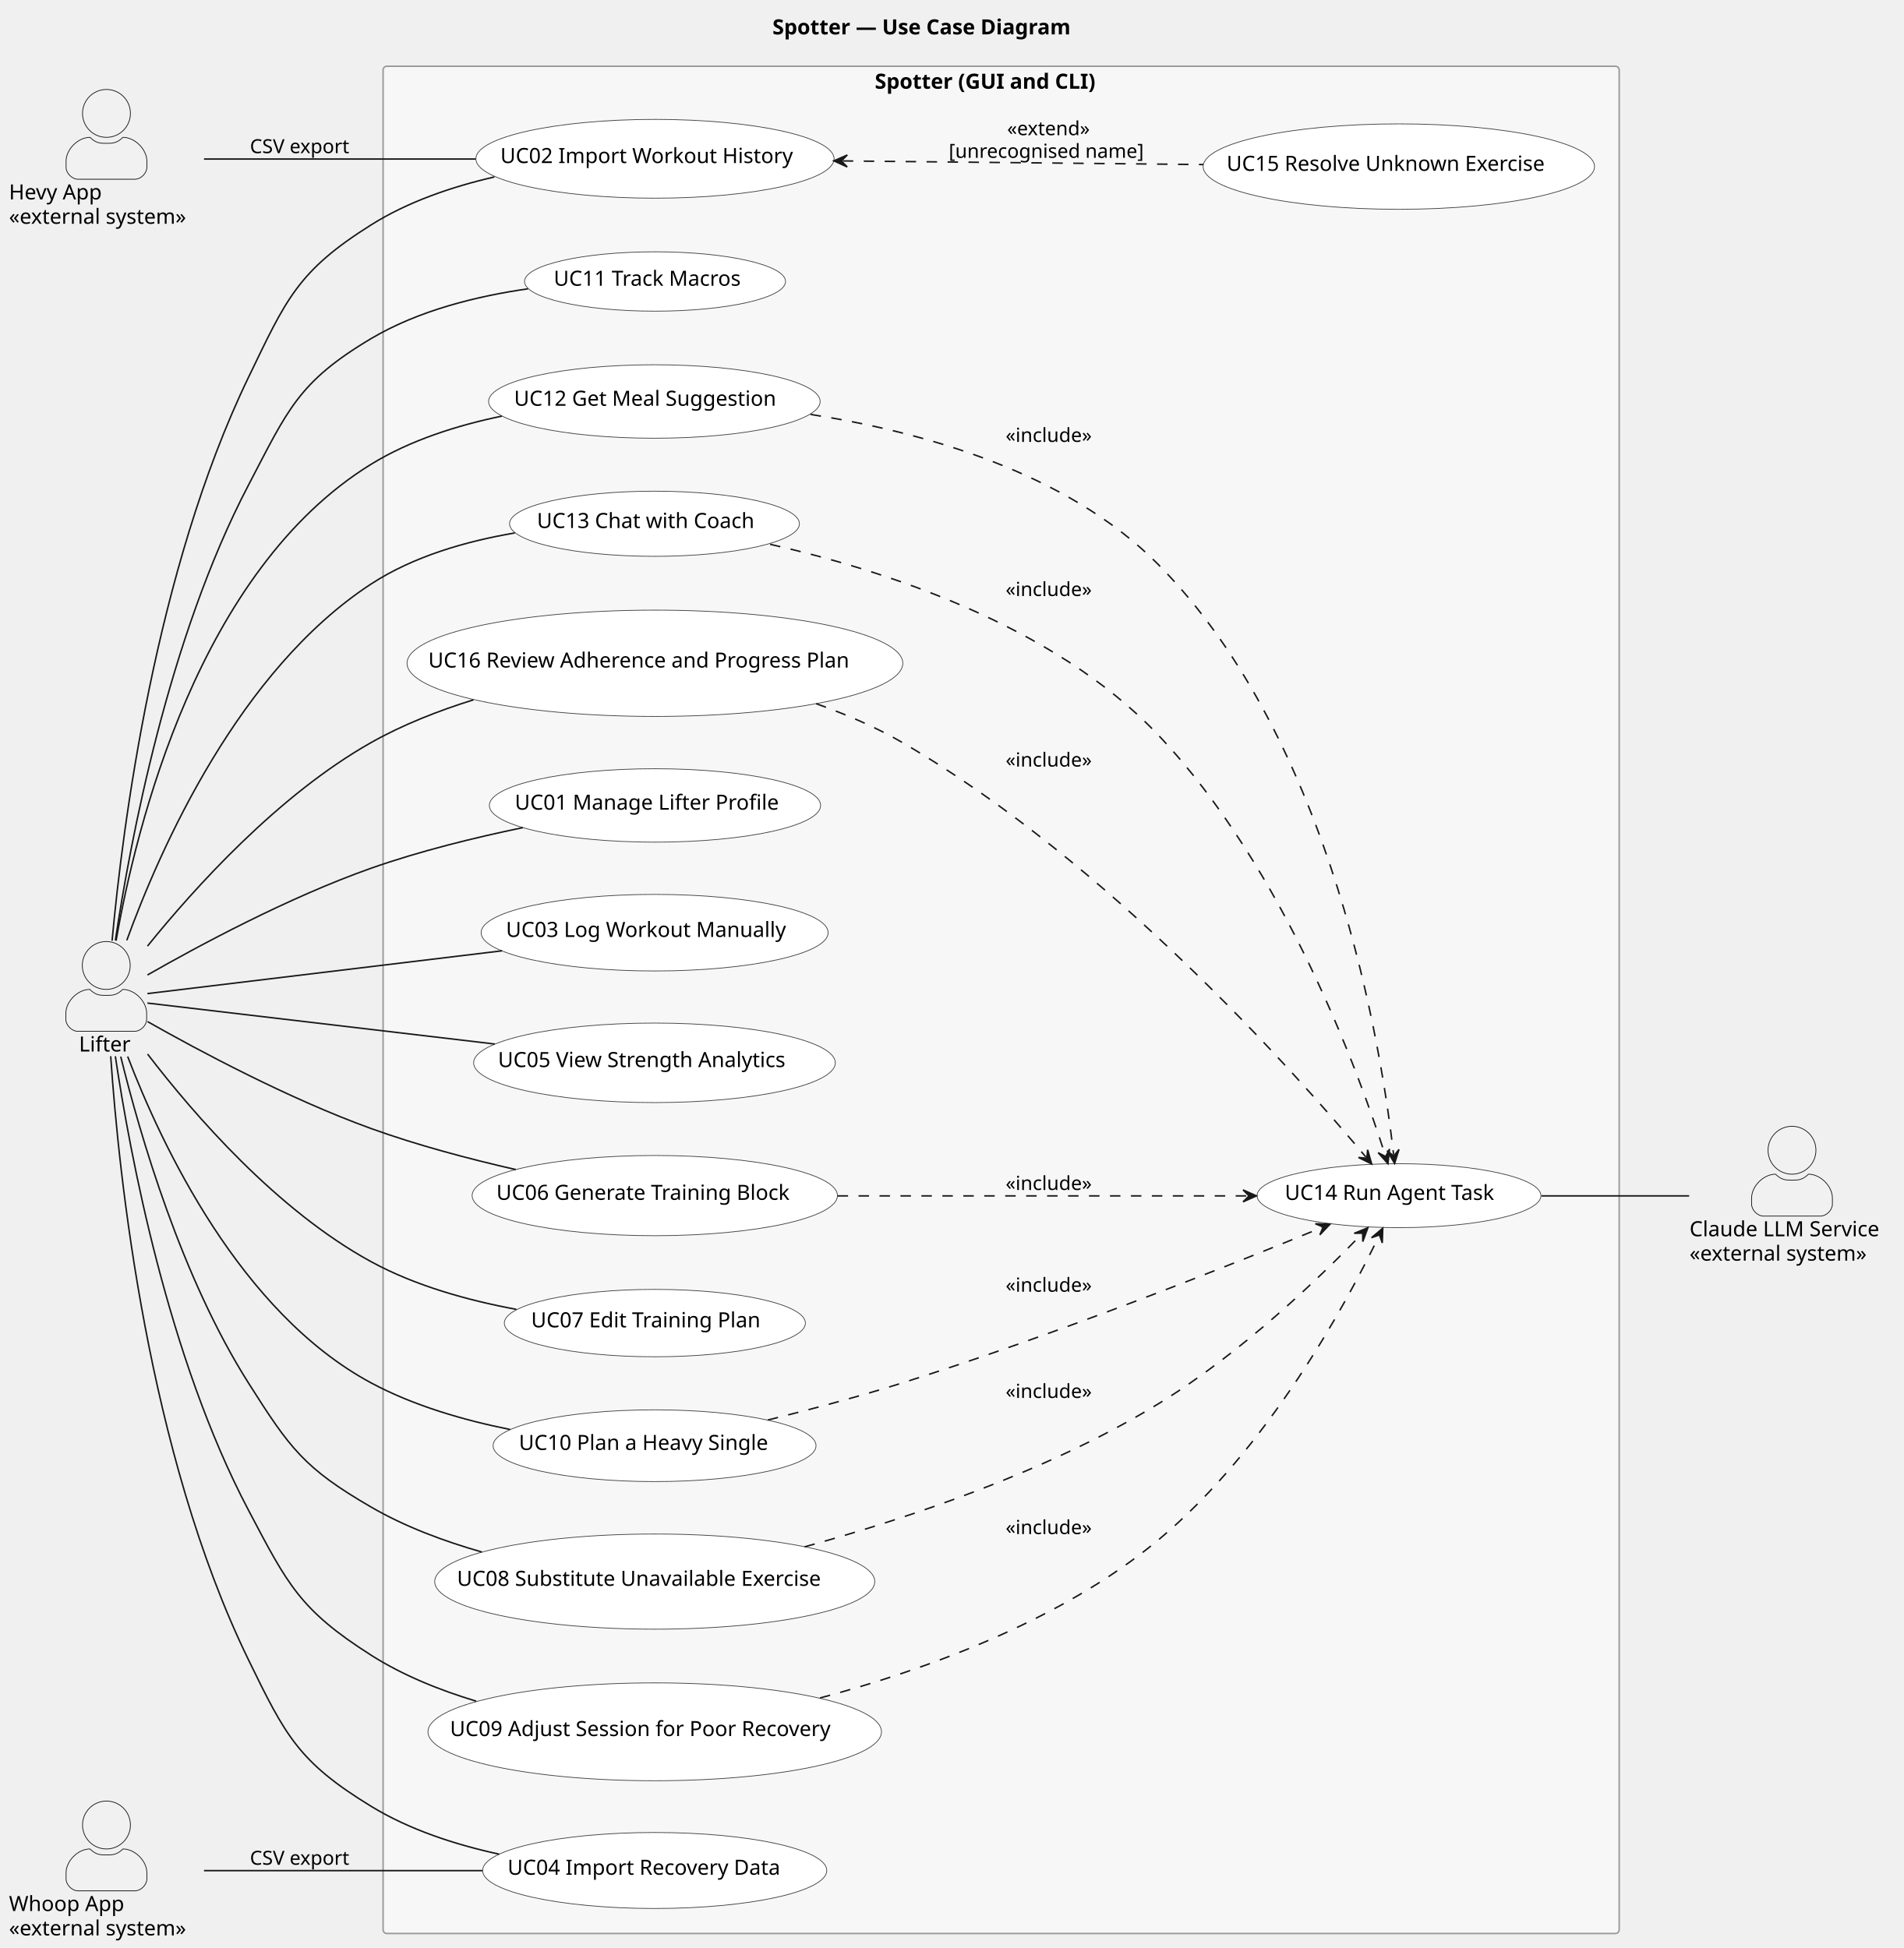
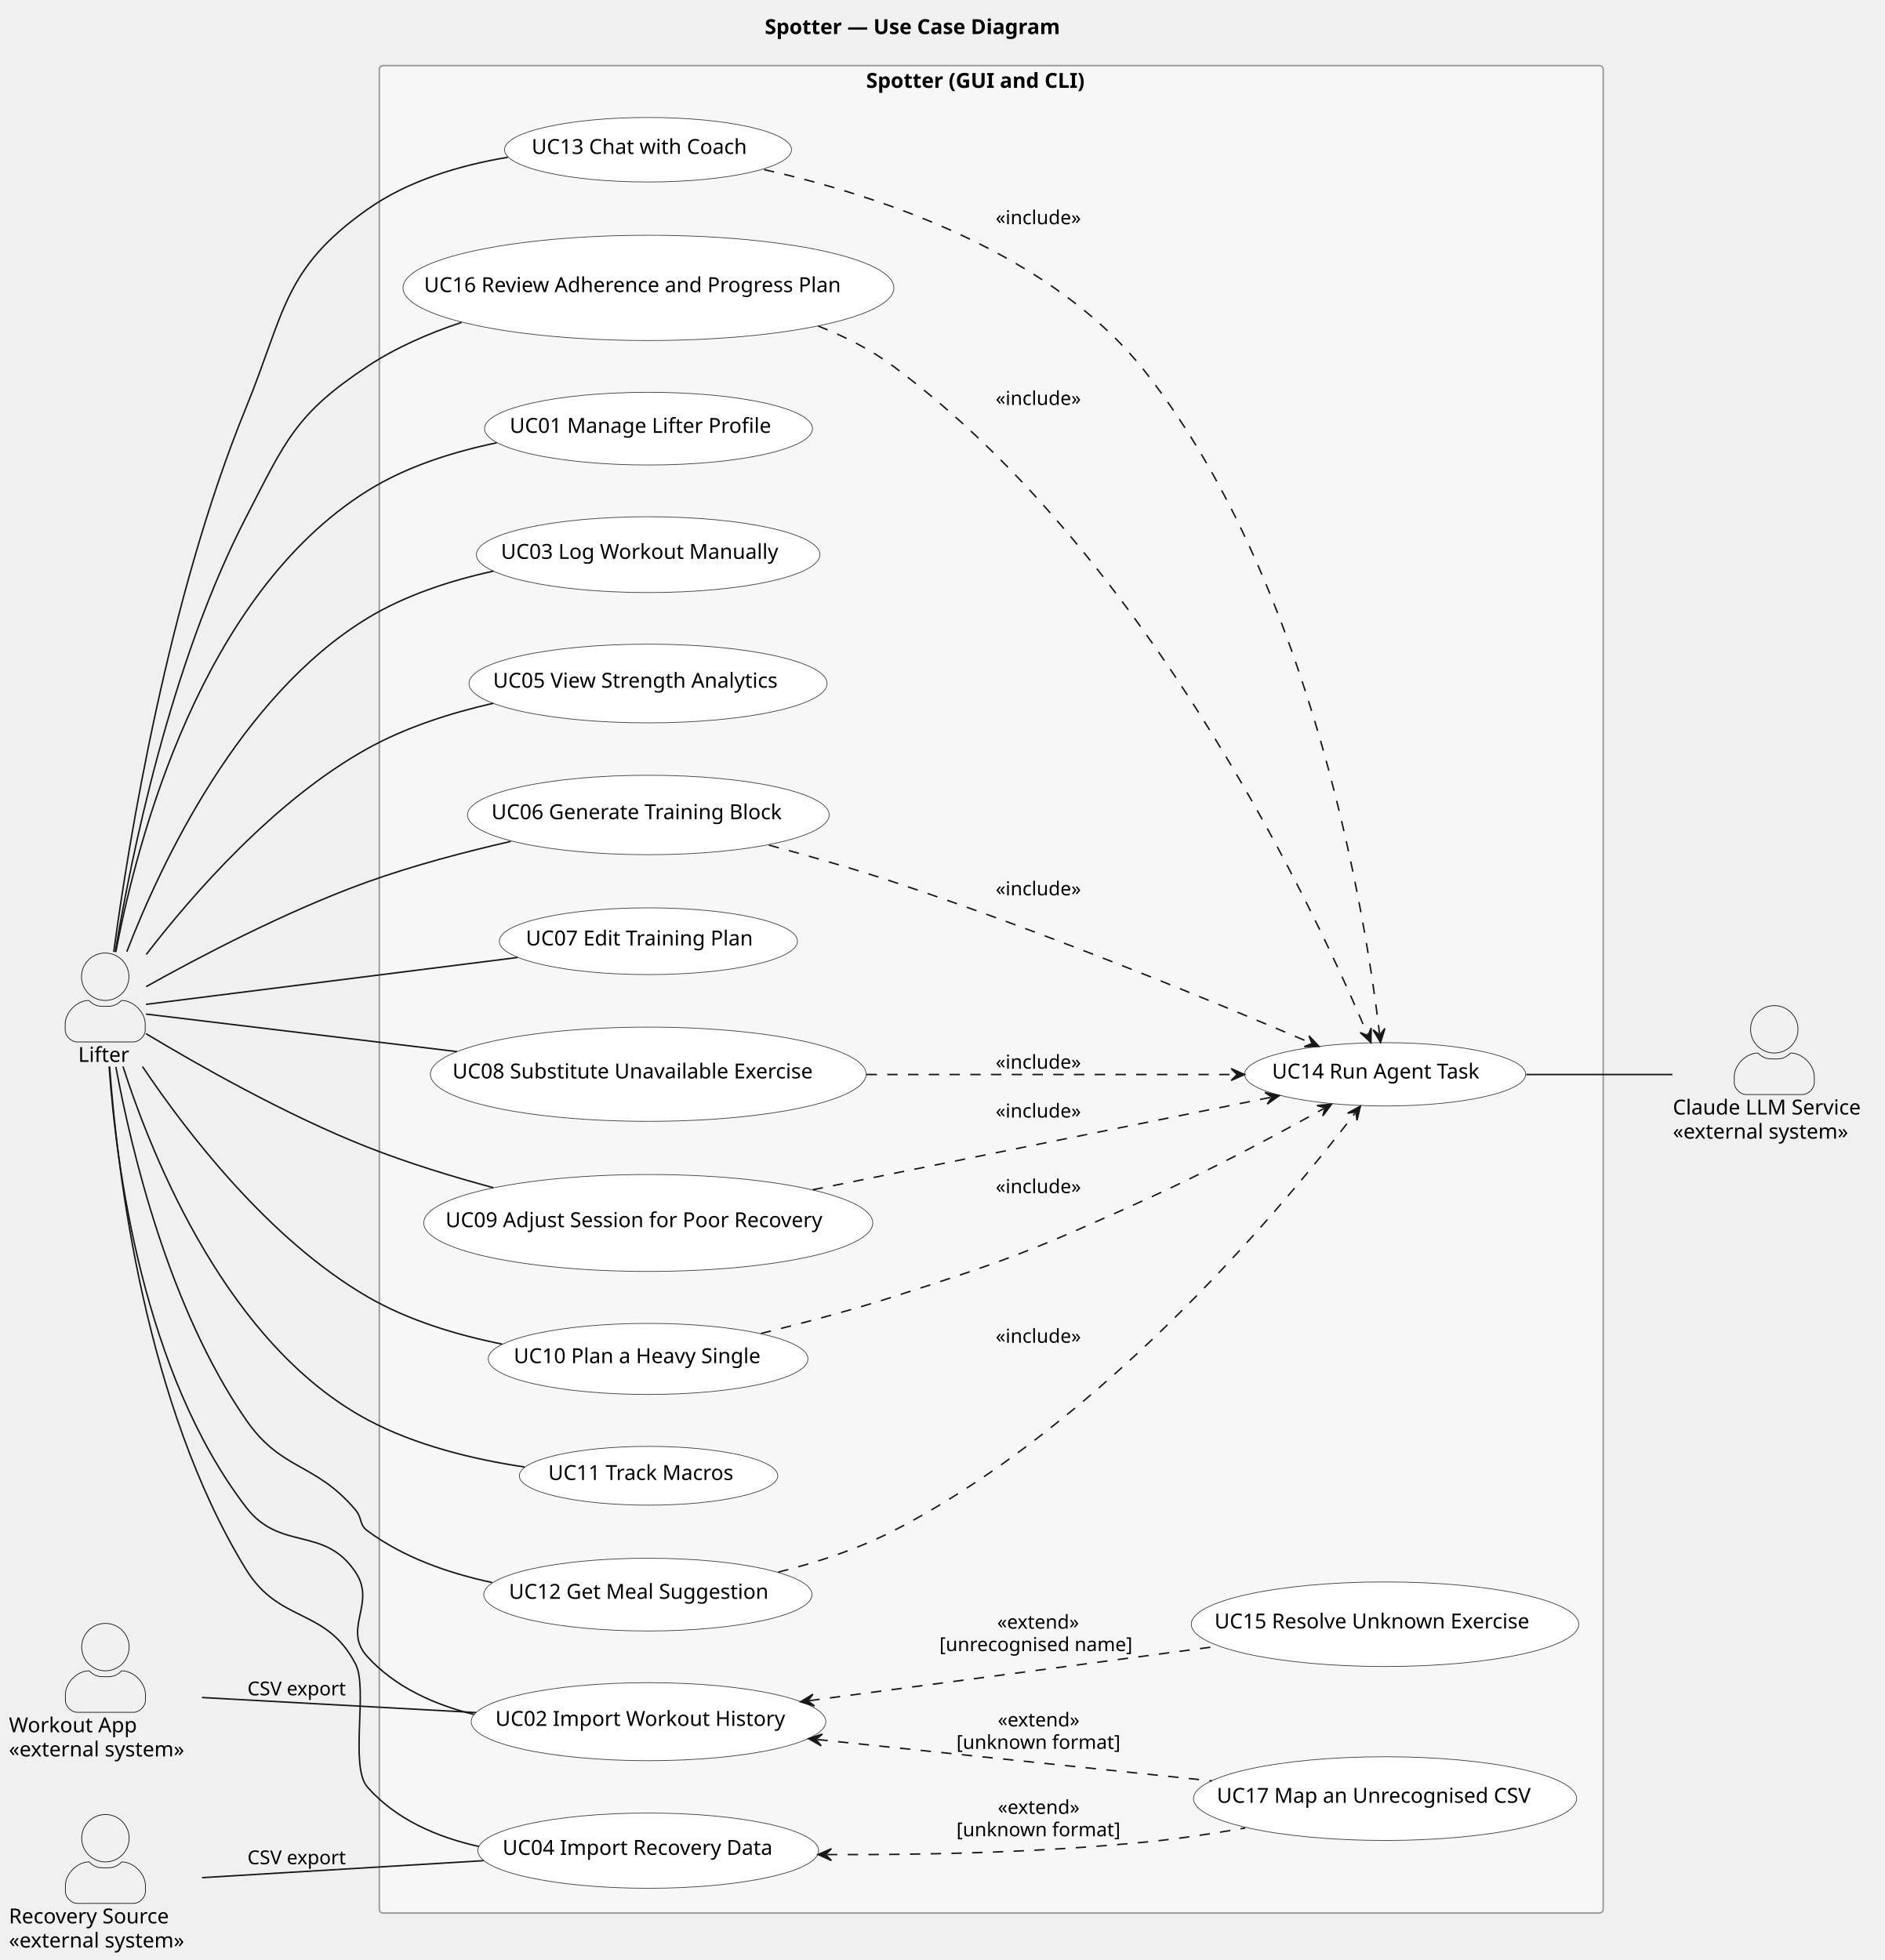
- <svg xmlns="http://www.w3.org/2000/svg" contentStyleType="text/css" height="1302px" preserveAspectRatio="none" style="width:1272px;height:1302px;background:#FFFFFF;" version="1.1" viewBox="0 0 1272 1302" width="1272px" zoomAndPan="magnify">
+ <svg xmlns="http://www.w3.org/2000/svg" contentStyleType="text/css" height="1323px" preserveAspectRatio="none" style="width:1272px;height:1323px;background:#FFFFFF;" version="1.1" viewBox="0 0 1272 1323" width="1272px" zoomAndPan="magnify">
  <defs />
  <g>
    <text fill="#000000" font-family="sans-serif" font-size="14" font-weight="bold" lengthAdjust="spacing" textLength="226.577" x="516.18" y="22.995">Spotter — Use Case Diagram</text>
    <g id="cluster_Spotter (GUI and CLI)">
-       <rect fill="#F7F7F7" height="1248" rx="2.5" ry="2.5" style="stroke:#999999;stroke-width:1.0;" width="826" x="256" y="44.297" />
+       <rect fill="#F7F7F7" height="1247" rx="2.5" ry="2.5" style="stroke:#999999;stroke-width:1.0;" width="826" x="256" y="44.297" />
      <text fill="#000000" font-family="sans-serif" font-size="14" font-weight="bold" lengthAdjust="spacing" textLength="168.834" x="584.583" y="59.292">Spotter (GUI and CLI)</text>
    </g>
    <g id="elem_UC01">
-       <ellipse cx="437.685" cy="538.334" fill="#FFFFFF" rx="110.685" ry="24.537" style="stroke:#444444;stroke-width:0.5;" />
-       <text fill="#000000" font-family="sans-serif" font-size="14" lengthAdjust="spacing" textLength="187.359" x="344.005" y="541.181">UC01 Manage Lifter Profile</text>
+       <ellipse cx="437.685" cy="289.334" fill="#FFFFFF" rx="110.685" ry="24.537" style="stroke:#444444;stroke-width:0.5;" />
+       <text fill="#000000" font-family="sans-serif" font-size="14" lengthAdjust="spacing" textLength="187.359" x="344.005" y="292.18">UC01 Manage Lifter Profile</text>
    </g>
    <g id="elem_UC02">
-       <ellipse cx="437.673" cy="106.132" fill="#FFFFFF" rx="119.673" ry="26.335" style="stroke:#444444;stroke-width:0.5;" />
-       <text fill="#000000" font-family="sans-serif" font-size="14" lengthAdjust="spacing" textLength="206.657" x="334.345" y="108.978">UC02 Import Workout History</text>
+       <ellipse cx="437.673" cy="1162.131" fill="#FFFFFF" rx="119.673" ry="26.335" style="stroke:#444444;stroke-width:0.5;" />
+       <text fill="#000000" font-family="sans-serif" font-size="14" lengthAdjust="spacing" textLength="206.657" x="334.345" y="1164.978">UC02 Import Workout History</text>
    </g>
    <g id="elem_UC03">
-       <ellipse cx="437.447" cy="623.386" fill="#FFFFFF" rx="115.948" ry="25.59" style="stroke:#444444;stroke-width:0.5;" />
-       <text fill="#000000" font-family="sans-serif" font-size="14" lengthAdjust="spacing" textLength="198.686" x="338.104" y="626.233">UC03 Log Workout Manually</text>
+       <ellipse cx="437.447" cy="374.386" fill="#FFFFFF" rx="115.948" ry="25.59" style="stroke:#444444;stroke-width:0.5;" />
+       <text fill="#000000" font-family="sans-serif" font-size="14" lengthAdjust="spacing" textLength="198.686" x="338.104" y="377.233">UC03 Log Workout Manually</text>
    </g>
    <g id="elem_UC04">
-       <ellipse cx="437.485" cy="1250.194" fill="#FFFFFF" rx="114.985" ry="25.397" style="stroke:#444444;stroke-width:0.5;" />
-       <text fill="#000000" font-family="sans-serif" font-size="14" lengthAdjust="spacing" textLength="196.622" x="339.174" y="1253.041">UC04 Import Recovery Data</text>
+       <ellipse cx="437.485" cy="1249.194" fill="#FFFFFF" rx="114.985" ry="25.397" style="stroke:#444444;stroke-width:0.5;" />
+       <text fill="#000000" font-family="sans-serif" font-size="14" lengthAdjust="spacing" textLength="196.622" x="339.174" y="1252.041">UC04 Import Recovery Data</text>
    </g>
    <g id="elem_UC05">
-       <ellipse cx="437.346" cy="710.366" fill="#FFFFFF" rx="120.846" ry="26.569" style="stroke:#444444;stroke-width:0.5;" />
-       <text fill="#000000" font-family="sans-serif" font-size="14" lengthAdjust="spacing" textLength="209.159" x="332.767" y="713.213">UC05 View Strength Analytics</text>
+       <ellipse cx="437.346" cy="461.366" fill="#FFFFFF" rx="120.846" ry="26.569" style="stroke:#444444;stroke-width:0.5;" />
+       <text fill="#000000" font-family="sans-serif" font-size="14" lengthAdjust="spacing" textLength="209.159" x="332.767" y="464.213">UC05 View Strength Analytics</text>
    </g>
    <g id="elem_UC06">
-       <ellipse cx="437.556" cy="799.108" fill="#FFFFFF" rx="122.056" ry="26.811" style="stroke:#444444;stroke-width:0.5;" />
-       <text fill="#000000" font-family="sans-serif" font-size="14" lengthAdjust="spacing" textLength="211.736" x="331.688" y="801.955">UC06 Generate Training Block</text>
+       <ellipse cx="437.556" cy="550.108" fill="#FFFFFF" rx="122.056" ry="26.811" style="stroke:#444444;stroke-width:0.5;" />
+       <text fill="#000000" font-family="sans-serif" font-size="14" lengthAdjust="spacing" textLength="211.736" x="331.688" y="552.955">UC06 Generate Training Block</text>
    </g>
    <g id="elem_UC07">
-       <ellipse cx="437.601" cy="884.317" fill="#FFFFFF" rx="100.601" ry="22.52" style="stroke:#444444;stroke-width:0.5;" />
-       <text fill="#000000" font-family="sans-serif" font-size="14" lengthAdjust="spacing" textLength="165.382" x="354.91" y="887.164">UC07 Edit Training Plan</text>
+       <ellipse cx="437.601" cy="635.317" fill="#FFFFFF" rx="100.601" ry="22.52" style="stroke:#444444;stroke-width:0.5;" />
+       <text fill="#000000" font-family="sans-serif" font-size="14" lengthAdjust="spacing" textLength="165.382" x="354.91" y="638.164">UC07 Edit Training Plan</text>
    </g>
    <g id="elem_UC08">
-       <ellipse cx="437.522" cy="1057.101" fill="#FFFFFF" rx="147.022" ry="31.804" style="stroke:#444444;stroke-width:0.5;" />
-       <text fill="#000000" font-family="sans-serif" font-size="14" lengthAdjust="spacing" textLength="264.277" x="305.383" y="1059.948">UC08 Substitute Unavailable Exercise</text>
+       <ellipse cx="437.522" cy="725.101" fill="#FFFFFF" rx="147.022" ry="31.804" style="stroke:#444444;stroke-width:0.5;" />
+       <text fill="#000000" font-family="sans-serif" font-size="14" lengthAdjust="spacing" textLength="264.277" x="305.383" y="727.948">UC08 Substitute Unavailable Exercise</text>
    </g>
    <g id="elem_UC09">
-       <ellipse cx="437.516" cy="1157.5" fill="#FFFFFF" rx="151.516" ry="32.703" style="stroke:#444444;stroke-width:0.5;" />
-       <text fill="#000000" font-family="sans-serif" font-size="14" lengthAdjust="spacing" textLength="273.636" x="300.698" y="1160.347">UC09 Adjust Session for Poor Recovery</text>
+       <ellipse cx="437.516" cy="825.5" fill="#FFFFFF" rx="151.516" ry="32.703" style="stroke:#444444;stroke-width:0.5;" />
+       <text fill="#000000" font-family="sans-serif" font-size="14" lengthAdjust="spacing" textLength="273.636" x="300.698" y="828.347">UC09 Adjust Session for Poor Recovery</text>
    </g>
    <g id="elem_UC10">
-       <ellipse cx="437.4" cy="966.277" fill="#FFFFFF" rx="107.9" ry="23.98" style="stroke:#444444;stroke-width:0.5;" />
-       <text fill="#000000" font-family="sans-serif" font-size="14" lengthAdjust="spacing" textLength="181.33" x="346.735" y="969.124">UC10 Plan a Heavy Single</text>
+       <ellipse cx="437.4" cy="917.277" fill="#FFFFFF" rx="107.9" ry="23.98" style="stroke:#444444;stroke-width:0.5;" />
+       <text fill="#000000" font-family="sans-serif" font-size="14" lengthAdjust="spacing" textLength="181.33" x="346.735" y="920.124">UC10 Plan a Heavy Single</text>
    </g>
    <g id="elem_UC11">
-       <ellipse cx="437.712" cy="188.139" fill="#FFFFFF" rx="87.212" ry="19.842" style="stroke:#444444;stroke-width:0.5;" />
-       <text fill="#000000" font-family="sans-serif" font-size="14" lengthAdjust="spacing" textLength="135.399" x="370.012" y="190.986">UC11 Track Macros</text>
+       <ellipse cx="437.712" cy="996.139" fill="#FFFFFF" rx="87.212" ry="19.842" style="stroke:#444444;stroke-width:0.5;" />
+       <text fill="#000000" font-family="sans-serif" font-size="14" lengthAdjust="spacing" textLength="135.399" x="370.012" y="998.986">UC11 Track Macros</text>
    </g>
    <g id="elem_UC12">
-       <ellipse cx="437.276" cy="268.352" fill="#FFFFFF" rx="110.776" ry="24.555" style="stroke:#444444;stroke-width:0.5;" />
-       <text fill="#000000" font-family="sans-serif" font-size="14" lengthAdjust="spacing" textLength="187.558" x="343.498" y="271.199">UC12 Get Meal Suggestion</text>
+       <ellipse cx="437.276" cy="1076.352" fill="#FFFFFF" rx="110.776" ry="24.555" style="stroke:#444444;stroke-width:0.5;" />
+       <text fill="#000000" font-family="sans-serif" font-size="14" lengthAdjust="spacing" textLength="187.558" x="343.498" y="1079.199">UC12 Get Meal Suggestion</text>
    </g>
    <g id="elem_UC13">
-       <ellipse cx="437.353" cy="350.067" fill="#FFFFFF" rx="96.853" ry="21.771" style="stroke:#444444;stroke-width:0.5;" />
-       <text fill="#000000" font-family="sans-serif" font-size="14" lengthAdjust="spacing" textLength="157.097" x="358.805" y="352.914">UC13 Chat with Coach</text>
+       <ellipse cx="437.353" cy="101.067" fill="#FFFFFF" rx="96.853" ry="21.771" style="stroke:#444444;stroke-width:0.5;" />
+       <text fill="#000000" font-family="sans-serif" font-size="14" lengthAdjust="spacing" textLength="157.097" x="358.805" y="103.914">UC13 Chat with Coach</text>
    </g>
    <g id="elem_UC16">
-       <ellipse cx="437.636" cy="443.324" fill="#FFFFFF" rx="165.636" ry="35.527" style="stroke:#444444;stroke-width:0.5;" />
-       <text fill="#000000" font-family="sans-serif" font-size="14" lengthAdjust="spacing" textLength="302.9" x="286.186" y="446.171">UC16 Review Adherence and Progress Plan</text>
+       <ellipse cx="437.636" cy="194.324" fill="#FFFFFF" rx="165.636" ry="35.527" style="stroke:#444444;stroke-width:0.5;" />
+       <text fill="#000000" font-family="sans-serif" font-size="14" lengthAdjust="spacing" textLength="302.9" x="286.186" y="197.171">UC16 Review Adherence and Progress Plan</text>
    </g>
    <g id="elem_UC14">
-       <ellipse cx="934.847" cy="799.166" fill="#FFFFFF" rx="94.847" ry="21.369" style="stroke:#444444;stroke-width:0.5;" />
-       <text fill="#000000" font-family="sans-serif" font-size="14" lengthAdjust="spacing" textLength="152.633" x="858.531" y="802.013">UC14 Run Agent Task</text>
+       <ellipse cx="934.847" cy="725.166" fill="#FFFFFF" rx="94.847" ry="21.369" style="stroke:#444444;stroke-width:0.5;" />
+       <text fill="#000000" font-family="sans-serif" font-size="14" lengthAdjust="spacing" textLength="152.633" x="858.531" y="728.013">UC14 Run Agent Task</text>
    </g>
    <g id="elem_UC15">
-       <ellipse cx="934.75" cy="111.347" fill="#FFFFFF" rx="130.75" ry="28.55" style="stroke:#444444;stroke-width:0.5;" />
-       <text fill="#000000" font-family="sans-serif" font-size="14" lengthAdjust="spacing" textLength="230.159" x="819.671" y="114.194">UC15 Resolve Unknown Exercise</text>
+       <ellipse cx="934.75" cy="1096.347" fill="#FFFFFF" rx="130.75" ry="28.55" style="stroke:#444444;stroke-width:0.5;" />
+       <text fill="#000000" font-family="sans-serif" font-size="14" lengthAdjust="spacing" textLength="230.159" x="819.671" y="1099.194">UC15 Resolve Unknown Exercise</text>
+     </g>
+     <g id="elem_UC17">
+       <ellipse cx="934.787" cy="1214.054" fill="#FFFFFF" rx="129.287" ry="28.257" style="stroke:#444444;stroke-width:0.5;" />
+       <text fill="#000000" font-family="sans-serif" font-size="14" lengthAdjust="spacing" textLength="227.069" x="821.253" y="1216.901">UC17 Map an Unrecognised CSV</text>
    </g>
    <g id="elem_Lifter">
-       <ellipse cx="71" cy="645.297" fill="#F1F1F1" rx="16" ry="16" style="stroke:#181818;stroke-width:0.5;" />
-       <path d="M71,665.297 C75,665.297 78,665.297 82,661.297 C90,661.297 98,669.297 98,677.297 L98,681.297 C98,685.297 94,689.297 90,689.297 L52,689.297 C48,689.297 44,685.297 44,681.297 L44,677.297 C44,669.297 52,661.297 60,661.297 C64,665.297 67,665.297 71,665.297 " fill="#F1F1F1" style="stroke:#181818;stroke-width:0.5;" />
-       <text fill="#000000" font-family="sans-serif" font-size="14" lengthAdjust="spacing" textLength="36.477" x="52.762" y="702.792">Lifter</text>
+       <ellipse cx="71" cy="659.297" fill="#F1F1F1" rx="16" ry="16" style="stroke:#181818;stroke-width:0.5;" />
+       <path d="M71,679.297 C75,679.297 78,679.297 82,675.297 C90,675.297 98,683.297 98,691.297 L98,695.297 C98,699.297 94,703.297 90,703.297 L52,703.297 C48,703.297 44,699.297 44,695.297 L44,691.297 C44,683.297 52,675.297 60,675.297 C64,679.297 67,679.297 71,679.297 " fill="#F1F1F1" style="stroke:#181818;stroke-width:0.5;" />
+       <text fill="#000000" font-family="sans-serif" font-size="14" lengthAdjust="spacing" textLength="36.477" x="52.762" y="716.792">Lifter</text>
    </g>
    <g id="elem_Hevy">
-       <ellipse cx="71.147" cy="75.797" fill="#F1F1F1" rx="16" ry="16" style="stroke:#181818;stroke-width:0.5;" />
-       <path d="M71.147,95.797 C75.147,95.797 78.147,95.797 82.147,91.797 C90.147,91.797 98.147,99.797 98.147,107.797 L98.147,111.797 C98.147,115.797 94.147,119.797 90.147,119.797 L52.147,119.797 C48.147,119.797 44.147,115.797 44.147,111.797 L44.147,107.797 C44.147,99.797 52.147,91.797 60.147,91.797 C64.147,95.797 67.147,95.797 71.147,95.797 " fill="#F1F1F1" style="stroke:#181818;stroke-width:0.5;" />
-       <text fill="#000000" font-family="sans-serif" font-size="14" lengthAdjust="spacing" textLength="67.512" x="6" y="133.292">Hevy App</text>
-       <text fill="#000000" font-family="sans-serif" font-size="14" lengthAdjust="spacing" textLength="130.293" x="6" y="149.589">«external system»</text>
+       <ellipse cx="71.147" cy="1111.797" fill="#F1F1F1" rx="16" ry="16" style="stroke:#181818;stroke-width:0.5;" />
+       <path d="M71.147,1131.797 C75.147,1131.797 78.147,1131.797 82.147,1127.797 C90.147,1127.797 98.147,1135.797 98.147,1143.797 L98.147,1147.797 C98.147,1151.797 94.147,1155.797 90.147,1155.797 L52.147,1155.797 C48.147,1155.797 44.147,1151.797 44.147,1147.797 L44.147,1143.797 C44.147,1135.797 52.147,1127.797 60.147,1127.797 C64.147,1131.797 67.147,1131.797 71.147,1131.797 " fill="#F1F1F1" style="stroke:#181818;stroke-width:0.5;" />
+       <text fill="#000000" font-family="sans-serif" font-size="14" lengthAdjust="spacing" textLength="91" x="6" y="1169.292">Workout App</text>
+       <text fill="#000000" font-family="sans-serif" font-size="14" lengthAdjust="spacing" textLength="130.293" x="6" y="1185.589">«external system»</text>
    </g>
    <g id="elem_Whoop">
-       <ellipse cx="71.147" cy="1219.797" fill="#F1F1F1" rx="16" ry="16" style="stroke:#181818;stroke-width:0.5;" />
-       <path d="M71.147,1239.797 C75.147,1239.797 78.147,1239.797 82.147,1235.797 C90.147,1235.797 98.147,1243.797 98.147,1251.797 L98.147,1255.797 C98.147,1259.797 94.147,1263.797 90.147,1263.797 L52.147,1263.797 C48.147,1263.797 44.147,1259.797 44.147,1255.797 L44.147,1251.797 C44.147,1243.797 52.147,1235.797 60.147,1235.797 C64.147,1239.797 67.147,1239.797 71.147,1239.797 " fill="#F1F1F1" style="stroke:#181818;stroke-width:0.5;" />
-       <text fill="#000000" font-family="sans-serif" font-size="14" lengthAdjust="spacing" textLength="80.534" x="6" y="1277.292">Whoop App</text>
-       <text fill="#000000" font-family="sans-serif" font-size="14" lengthAdjust="spacing" textLength="130.293" x="6" y="1293.589">«external system»</text>
+       <ellipse cx="71.147" cy="1240.797" fill="#F1F1F1" rx="16" ry="16" style="stroke:#181818;stroke-width:0.5;" />
+       <path d="M71.147,1260.797 C75.147,1260.797 78.147,1260.797 82.147,1256.797 C90.147,1256.797 98.147,1264.797 98.147,1272.797 L98.147,1276.797 C98.147,1280.797 94.147,1284.797 90.147,1284.797 L52.147,1284.797 C48.147,1284.797 44.147,1280.797 44.147,1276.797 L44.147,1272.797 C44.147,1264.797 52.147,1256.797 60.147,1256.797 C64.147,1260.797 67.147,1260.797 71.147,1260.797 " fill="#F1F1F1" style="stroke:#181818;stroke-width:0.5;" />
+       <text fill="#000000" font-family="sans-serif" font-size="14" lengthAdjust="spacing" textLength="118.385" x="6" y="1298.292">Recovery Source</text>
+       <text fill="#000000" font-family="sans-serif" font-size="14" lengthAdjust="spacing" textLength="130.293" x="6" y="1314.589">«external system»</text>
    </g>
    <g id="elem_Claude">
-       <ellipse cx="1197.469" cy="768.797" fill="#F1F1F1" rx="16" ry="16" style="stroke:#181818;stroke-width:0.5;" />
-       <path d="M1197.469,788.797 C1201.469,788.797 1204.469,788.797 1208.469,784.797 C1216.469,784.797 1224.469,792.797 1224.469,800.797 L1224.469,804.797 C1224.469,808.797 1220.469,812.797 1216.469,812.797 L1178.469,812.797 C1174.469,812.797 1170.469,808.797 1170.469,804.797 L1170.469,800.797 C1170.469,792.797 1178.469,784.797 1186.469,784.797 C1190.469,788.797 1193.469,788.797 1197.469,788.797 " fill="#F1F1F1" style="stroke:#181818;stroke-width:0.5;" />
-       <text fill="#000000" font-family="sans-serif" font-size="14" lengthAdjust="spacing" textLength="136.938" x="1129" y="826.292">Claude LLM Service</text>
-       <text fill="#000000" font-family="sans-serif" font-size="14" lengthAdjust="spacing" textLength="130.293" x="1129" y="842.589">«external system»</text>
+       <ellipse cx="1197.469" cy="694.797" fill="#F1F1F1" rx="16" ry="16" style="stroke:#181818;stroke-width:0.5;" />
+       <path d="M1197.469,714.797 C1201.469,714.797 1204.469,714.797 1208.469,710.797 C1216.469,710.797 1224.469,718.797 1224.469,726.797 L1224.469,730.797 C1224.469,734.797 1220.469,738.797 1216.469,738.797 L1178.469,738.797 C1174.469,738.797 1170.469,734.797 1170.469,730.797 L1170.469,726.797 C1170.469,718.797 1178.469,710.797 1186.469,710.797 C1190.469,714.797 1193.469,714.797 1197.469,714.797 " fill="#F1F1F1" style="stroke:#181818;stroke-width:0.5;" />
+       <text fill="#000000" font-family="sans-serif" font-size="14" lengthAdjust="spacing" textLength="136.938" x="1129" y="752.292">Claude LLM Service</text>
+       <text fill="#000000" font-family="sans-serif" font-size="14" lengthAdjust="spacing" textLength="130.293" x="1129" y="768.589">«external system»</text>
    </g>
    <g id="link_Lifter_UC01">
-       <path d="M98.55,651.647 C132.27,632.367 192.71,599.797 248,580.297 C280.41,568.867 317.08,559.857 349.41,553.157 " fill="none" id="Lifter-UC01" style="stroke:#181818;stroke-width:1.0;" />
+       <path d="M78.17,642.547 C92.51,567.027 135.84,401.437 248,331.297 C274.01,315.027 305.51,305.027 335.25,298.887 " fill="none" id="Lifter-UC01" style="stroke:#181818;stroke-width:1.0;" />
    </g>
    <g id="link_Lifter_UC02">
-       <path d="M74.9,628.767 C81.83,553.137 103.67,381.347 166,252.297 C191.3,199.917 198.76,181.267 248,150.297 C272.61,134.817 302.1,124.777 330.38,118.267 " fill="none" id="Lifter-UC02" style="stroke:#181818;stroke-width:1.0;" />
+       <path d="M73.66,719.887 C78.38,786.947 96.48,926.527 166,1017.297 C189.27,1047.677 218.81,1029.437 240,1061.297 C254.17,1082.597 230.74,1099.417 248,1118.297 C266.7,1138.767 292.93,1150.607 319.89,1157.257 " fill="none" id="Lifter-UC02" style="stroke:#181818;stroke-width:1.0;" />
    </g>
    <g id="link_Lifter_UC03">
-       <path d="M98.51,664.097 C147.57,658.177 254.89,645.217 335.52,635.487 " fill="none" id="Lifter-UC03" style="stroke:#181818;stroke-width:1.0;" />
+       <path d="M85.58,642.407 C108.66,582.697 161.65,469.837 248,417.297 C273.52,401.767 304.08,391.837 333.09,385.497 " fill="none" id="Lifter-UC03" style="stroke:#181818;stroke-width:1.0;" />
    </g>
    <g id="link_Lifter_UC04">
-       <path d="M73.98,705.977 C79.34,785.397 98.68,971.047 166,1109.297 C190.86,1160.357 199.56,1177.657 248,1207.297 C273.62,1222.977 304.37,1232.947 333.53,1239.287 " fill="none" id="Lifter-UC04" style="stroke:#181818;stroke-width:1.0;" />
+       <path d="M73.97,719.897 C79.2,791.757 98.14,948.797 166,1059.297 C188.76,1096.347 220.04,1084.667 240,1123.297 C248.51,1139.757 235.76,1192.387 248,1206.297 C267.17,1228.097 294.91,1240.077 323.24,1246.387 " fill="none" id="Lifter-UC04" style="stroke:#181818;stroke-width:1.0;" />
    </g>
    <g id="link_Lifter_UC05">
-       <path d="M98.51,670.427 C146.59,676.097 250.61,688.367 330.64,697.807 " fill="none" id="Lifter-UC05" style="stroke:#181818;stroke-width:1.0;" />
+       <path d="M98.72,644.257 C129.91,603.807 185.3,540.147 248,505.297 C273.85,490.927 304.2,481.237 332.9,474.707 " fill="none" id="Lifter-UC05" style="stroke:#181818;stroke-width:1.0;" />
    </g>
    <g id="link_Lifter_UC06">
-       <path d="M98.6,682.817 C132.37,701.947 192.86,734.377 248,754.297 C278.85,765.447 313.55,774.627 344.68,781.727 " fill="none" id="Lifter-UC06" style="stroke:#181818;stroke-width:1.0;" />
+       <path d="M98.63,665.977 C132.42,647.077 192.94,615.047 248,595.297 C278.88,584.217 313.58,575.057 344.71,567.947 " fill="none" id="Lifter-UC06" style="stroke:#181818;stroke-width:1.0;" />
    </g>
    <g id="link_Lifter_UC07">
-       <path d="M98.62,704.517 C129.73,745.127 185.04,808.917 248,843.297 C277.54,859.427 312.94,869.207 345.04,875.147 " fill="none" id="Lifter-UC07" style="stroke:#181818;stroke-width:1.0;" />
+       <path d="M98.51,677.947 C150.44,671.397 267.63,656.607 349.36,646.297 " fill="none" id="Lifter-UC07" style="stroke:#181818;stroke-width:1.0;" />
    </g>
    <g id="link_Lifter_UC08">
-       <path d="M80.69,706.217 C93.59,758.687 121.23,853.677 166,924.297 C193.76,968.097 203.14,981.287 248,1007.297 C270.55,1020.377 296.59,1030.107 321.98,1037.327 " fill="none" id="Lifter-UC08" style="stroke:#181818;stroke-width:1.0;" />
+       <path d="M98.51,684.497 C142.25,689.777 232.28,700.647 308.44,709.837 " fill="none" id="Lifter-UC08" style="stroke:#181818;stroke-width:1.0;" />
    </g>
    <g id="link_Lifter_UC09">
-       <path d="M77.07,705.977 C86.84,771.537 112.24,907.297 166,1009.297 C192.32,1059.237 200.37,1075.997 248,1106.297 C269.17,1119.767 293.85,1129.707 318.24,1137.037 " fill="none" id="Lifter-UC09" style="stroke:#181818;stroke-width:1.0;" />
+       <path d="M98.55,697.727 C132.26,718.017 192.69,752.517 248,774.297 C274.97,784.917 304.95,794.137 332.92,801.697 " fill="none" id="Lifter-UC09" style="stroke:#181818;stroke-width:1.0;" />
    </g>
    <g id="link_Lifter_UC10">
-       <path d="M85.32,706.157 C108.06,765.647 160.58,877.337 248,924.297 C276.35,939.527 309.95,949.247 340.87,955.437 " fill="none" id="Lifter-UC10" style="stroke:#181818;stroke-width:1.0;" />
+       <path d="M96.14,719.897 C126.14,764.497 181.56,836.667 248,875.297 C275.39,891.217 308.25,901.117 338.8,907.257 " fill="none" id="Lifter-UC10" style="stroke:#181818;stroke-width:1.0;" />
    </g>
    <g id="link_Lifter_UC11">
-       <path d="M77.1,628.537 C86.92,562.827 112.39,426.737 166,324.297 C192.33,273.977 199.19,255.327 248,226.297 C279.42,207.617 318.45,197.957 352.83,193.027 " fill="none" id="Lifter-UC11" style="stroke:#181818;stroke-width:1.0;" />
+       <path d="M83,719.847 C103.47,783.357 154.1,907.947 248,958.297 C280.36,975.647 319.72,985.107 354.08,990.247 " fill="none" id="Lifter-UC11" style="stroke:#181818;stroke-width:1.0;" />
    </g>
    <g id="link_Lifter_UC12">
-       <path d="M77.56,628.767 C90.98,551.957 132.94,381.097 248,310.297 C274.13,294.217 305.66,284.267 335.39,278.117 " fill="none" id="Lifter-UC12" style="stroke:#181818;stroke-width:1.0;" />
+       <path d="M78.2,720.157 C88.69,776.687 114.06,883.077 166,958.297 C190.22,993.367 212.53,986.707 240,1019.297 C244.62,1024.777 242.24,1029.027 248,1033.297 C272.27,1051.287 302.77,1061.947 332.12,1068.197 " fill="none" id="Lifter-UC12" style="stroke:#181818;stroke-width:1.0;" />
    </g>
    <g id="link_Lifter_UC13">
-       <path d="M84.73,628.487 C107.12,566.907 159.73,447.897 248,390.297 C276.3,371.827 311.61,361.707 343.99,356.227 " fill="none" id="Lifter-UC13" style="stroke:#181818;stroke-width:1.0;" />
+       <path d="M76.75,642.547 C86.69,568.807 113.26,404.197 166,275.297 C192.44,210.677 190.99,181.607 248,141.297 C275.45,121.887 310.4,111.557 342.73,106.157 " fill="none" id="Lifter-UC13" style="stroke:#181818;stroke-width:1.0;" />
    </g>
    <g id="link_Lifter_UC16">
-       <path d="M98.56,632.347 C130.03,593.387 186.05,531.277 248,496.297 C269.02,484.427 292.88,475.067 316.38,467.737 " fill="none" id="Lifter-UC16" style="stroke:#181818;stroke-width:1.0;" />
+       <path d="M77.78,642.607 C88.43,578.707 114.89,448.307 166,349.297 C192.68,297.607 199.47,279.367 248,247.297 C267.14,234.647 289.3,224.987 311.54,217.607 " fill="none" id="Lifter-UC16" style="stroke:#181818;stroke-width:1.0;" />
    </g>
    <g id="link_Hevy_UC02">
-       <path d="M136.33,106.297 C186.5,106.297 257.57,106.297 317.97,106.297 " fill="none" id="Hevy-UC02" style="stroke:#181818;stroke-width:1.0;" />
-       <text fill="#000000" font-family="sans-serif" font-size="13" lengthAdjust="spacing" textLength="72.693" x="167" y="102.364">CSV export</text>
+       <path d="M136.33,1145.827 C187.42,1148.627 260.18,1152.627 321.28,1155.977 " fill="none" id="Hevy-UC02" style="stroke:#181818;stroke-width:1.0;" />
+       <text fill="#000000" font-family="sans-serif" font-size="13" lengthAdjust="spacing" textLength="72.693" x="167" y="1144.364">CSV export</text>
    </g>
    <g id="link_Whoop_UC04">
-       <path d="M136.33,1250.297 C187.73,1250.297 261.06,1250.297 322.37,1250.297 " fill="none" id="Whoop-UC04" style="stroke:#181818;stroke-width:1.0;" />
-       <text fill="#000000" font-family="sans-serif" font-size="13" lengthAdjust="spacing" textLength="72.693" x="167" y="1246.364">CSV export</text>
+       <path d="M136.33,1267.417 C188.85,1264.247 264.28,1259.687 326.38,1255.947 " fill="none" id="Whoop-UC04" style="stroke:#181818;stroke-width:1.0;" />
+       <text fill="#000000" font-family="sans-serif" font-size="13" lengthAdjust="spacing" textLength="72.693" x="167" y="1258.364">CSV export</text>
    </g>
    <g id="link_UC14_Claude">
-       <path d="M1030.05,799.297 C1062.69,799.297 1098.63,799.297 1128.74,799.297 " fill="none" id="UC14-Claude" style="stroke:#181818;stroke-width:1.0;" />
+       <path d="M1030.05,725.297 C1062.69,725.297 1098.63,725.297 1128.74,725.297 " fill="none" id="UC14-Claude" style="stroke:#181818;stroke-width:1.0;" />
    </g>
    <g id="link_UC06_UC14">
-       <path d="M559.71,799.297 C645.95,799.297 754.15,799.297 833.63,799.297 " fill="none" id="UC06-to-UC14" style="stroke:#181818;stroke-width:1.0;stroke-dasharray:7.0,7.0;" />
-       <polygon fill="#181818" points="839.63,799.297,830.63,795.297,834.63,799.297,830.63,803.297,839.63,799.297" style="stroke:#181818;stroke-width:1.0;" />
-       <text fill="#000000" font-family="sans-serif" font-size="13" lengthAdjust="spacing" textLength="63.007" x="672" y="795.364">«include»</text>
+       <path d="M518.92,570.447 C545.84,577.677 575.88,586.297 603,595.297 C707.59,630.027 821.73,677.175 884.6,703.965 " fill="none" id="UC06-to-UC14" style="stroke:#181818;stroke-width:1.0;stroke-dasharray:7.0,7.0;" />
+       <polygon fill="#181818" points="890.12,706.317,883.408,699.109,885.52,704.357,880.272,706.469,890.12,706.317" style="stroke:#181818;stroke-width:1.0;" />
+       <text fill="#000000" font-family="sans-serif" font-size="13" lengthAdjust="spacing" textLength="63.007" x="672" y="604.364">«include»</text>
    </g>
    <g id="link_UC08_UC14">
-       <path d="M537.65,1033.867 C607.12,1014.717 700.34,983.397 774,938.297 C829.86,904.097 881.219,854.57 909.879,824.93 " fill="none" id="UC08-to-UC14" style="stroke:#181818;stroke-width:1.0;stroke-dasharray:7.0,7.0;" />
-       <polygon fill="#181818" points="914.05,820.617,904.918,824.306,910.574,824.211,910.669,829.867,914.05,820.617" style="stroke:#181818;stroke-width:1.0;" />
-       <text fill="#000000" font-family="sans-serif" font-size="13" lengthAdjust="spacing" textLength="63.007" x="672" y="934.364">«include»</text>
+       <path d="M584.82,725.297 C667.31,725.297 761.93,725.297 833.93,725.297 " fill="none" id="UC08-to-UC14" style="stroke:#181818;stroke-width:1.0;stroke-dasharray:7.0,7.0;" />
+       <polygon fill="#181818" points="839.93,725.297,830.93,721.297,834.93,725.297,830.93,729.297,839.93,725.297" style="stroke:#181818;stroke-width:1.0;" />
+       <text fill="#000000" font-family="sans-serif" font-size="13" lengthAdjust="spacing" textLength="63.007" x="672" y="721.364">«include»</text>
    </g>
    <g id="link_UC09_UC14">
-       <path d="M547.94,1134.887 C618.5,1116.087 708.89,1083.367 774,1029.297 C847.53,968.227 899.835,870.797 921.385,826.297 " fill="none" id="UC09-to-UC14" style="stroke:#181818;stroke-width:1.0;stroke-dasharray:7.0,7.0;" />
-       <polygon fill="#181818" points="924,820.897,916.477,827.254,921.821,825.397,923.677,830.74,924,820.897" style="stroke:#181818;stroke-width:1.0;" />
-       <text fill="#000000" font-family="sans-serif" font-size="13" lengthAdjust="spacing" textLength="63.007" x="672" y="1025.364">«include»</text>
+       <path d="M548.47,803.107 C644.55,783.717 775.288,757.324 857.458,740.744 " fill="none" id="UC09-to-UC14" style="stroke:#181818;stroke-width:1.0;stroke-dasharray:7.0,7.0;" />
+       <polygon fill="#181818" points="863.34,739.557,853.727,737.416,858.439,740.546,855.309,745.258,863.34,739.557" style="stroke:#181818;stroke-width:1.0;" />
+       <text fill="#000000" font-family="sans-serif" font-size="13" lengthAdjust="spacing" textLength="63.007" x="672" y="754.364">«include»</text>
    </g>
    <g id="link_UC10_UC14">
-       <path d="M513.1,949.107 C541.45,942.097 573.91,933.477 603,924.297 C706.84,891.547 820.012,846.51 883.232,820.49 " fill="none" id="UC10-to-UC14" style="stroke:#181818;stroke-width:1.0;stroke-dasharray:7.0,7.0;" />
-       <polygon fill="#181818" points="888.78,818.207,878.935,817.933,884.156,820.11,881.98,825.331,888.78,818.207" style="stroke:#181818;stroke-width:1.0;" />
-       <text fill="#000000" font-family="sans-serif" font-size="13" lengthAdjust="spacing" textLength="63.007" x="672" y="863.364">«include»</text>
+       <path d="M513.55,900.117 C541.8,893.137 574.08,884.537 603,875.297 C680.6,850.507 699.81,842.957 774,809.297 C817.86,789.397 861.396,766.083 893.436,748.263 " fill="none" id="UC10-to-UC14" style="stroke:#181818;stroke-width:1.0;stroke-dasharray:7.0,7.0;" />
+       <polygon fill="#181818" points="898.68,745.347,888.87,746.226,894.31,747.777,892.759,753.217,898.68,745.347" style="stroke:#181818;stroke-width:1.0;" />
+       <text fill="#000000" font-family="sans-serif" font-size="13" lengthAdjust="spacing" textLength="63.007" x="672" y="805.364">«include»</text>
    </g>
    <g id="link_UC12_UC14">
-       <path d="M541.68,276.987 C615.63,288.507 712.63,315.247 774,377.297 C891.36,495.957 923.516,703.335 931.236,771.655 " fill="none" id="UC12-to-UC14" style="stroke:#181818;stroke-width:1.0;stroke-dasharray:7.0,7.0;" />
-       <polygon fill="#181818" points="931.91,777.617,934.874,768.225,931.349,772.649,926.925,769.123,931.91,777.617" style="stroke:#181818;stroke-width:1.0;" />
-       <text fill="#000000" font-family="sans-serif" font-size="13" lengthAdjust="spacing" textLength="63.007" x="672" y="295.364">«include»</text>
+       <path d="M525.24,1061.187 C551.13,1054.697 578.99,1045.677 603,1033.297 C747.42,958.827 871.054,808.182 914.494,751.412 " fill="none" id="UC12-to-UC14" style="stroke:#181818;stroke-width:1.0;stroke-dasharray:7.0,7.0;" />
+       <polygon fill="#181818" points="918.14,746.647,909.494,751.364,915.101,750.618,915.847,756.225,918.14,746.647" style="stroke:#181818;stroke-width:1.0;" />
+       <text fill="#000000" font-family="sans-serif" font-size="13" lengthAdjust="spacing" textLength="63.007" x="672" y="906.364">«include»</text>
    </g>
    <g id="link_UC13_UC14">
-       <path d="M514.62,363.787 C590.1,380.937 704.27,417.667 774,491.297 C858.73,580.767 908.36,718.123 925.639,772.063 " fill="none" id="UC13-to-UC14" style="stroke:#181818;stroke-width:1.0;stroke-dasharray:7.0,7.0;" />
-       <polygon fill="#181818" points="927.47,777.777,928.534,767.986,925.945,773.015,920.915,770.426,927.47,777.777" style="stroke:#181818;stroke-width:1.0;" />
-       <text fill="#000000" font-family="sans-serif" font-size="13" lengthAdjust="spacing" textLength="63.007" x="672" y="398.364">«include»</text>
+       <path d="M515.66,114.457 C593.38,131.947 710.61,170.717 774,252.297 C888.1,399.127 922.62,626.018 931.04,697.658 " fill="none" id="UC13-to-UC14" style="stroke:#181818;stroke-width:1.0;stroke-dasharray:7.0,7.0;" />
+       <polygon fill="#181818" points="931.74,703.617,934.662,694.212,931.156,698.651,926.717,695.145,931.74,703.617" style="stroke:#181818;stroke-width:1.0;" />
+       <text fill="#000000" font-family="sans-serif" font-size="13" lengthAdjust="spacing" textLength="63.007" x="672" y="151.364">«include»</text>
    </g>
    <g id="link_UC16_UC14">
-       <path d="M545.37,470.327 C565.19,477.377 585.23,485.967 603,496.297 C741.42,576.747 867.052,718.683 912.752,773.363 " fill="none" id="UC16-to-UC14" style="stroke:#181818;stroke-width:1.0;stroke-dasharray:7.0,7.0;" />
-       <polygon fill="#181818" points="916.6,777.967,913.898,768.496,913.394,774.13,907.759,773.626,916.6,777.967" style="stroke:#181818;stroke-width:1.0;" />
-       <text fill="#000000" font-family="sans-serif" font-size="13" lengthAdjust="spacing" textLength="63.007" x="672" y="512.364">«include»</text>
+       <path d="M552.13,220.037 C570.15,227.107 587.82,236.037 603,247.297 C778.29,377.377 891.299,623.248 922.889,698.178 " fill="none" id="UC16-to-UC14" style="stroke:#181818;stroke-width:1.0;stroke-dasharray:7.0,7.0;" />
+       <polygon fill="#181818" points="925.22,703.707,925.409,693.86,923.278,699.1,918.038,696.968,925.22,703.707" style="stroke:#181818;stroke-width:1.0;" />
+       <text fill="#000000" font-family="sans-serif" font-size="13" lengthAdjust="spacing" textLength="63.007" x="672" y="273.364">«include»</text>
    </g>
    <g id="link_UC02_UC15">
-       <path d="M563.18,107.557 C637.62,108.307 727.63,109.217 804.11,109.987 " fill="none" id="UC02-backto-UC15" style="stroke:#181818;stroke-width:1.0;stroke-dasharray:7.0,7.0;" />
-       <polygon fill="#181818" points="557.18,107.497,566.139,111.587,562.18,107.547,566.22,103.588,557.18,107.497" style="stroke:#181818;stroke-width:1.0;" />
-       <text fill="#000000" font-family="sans-serif" font-size="13" lengthAdjust="spacing" textLength="61.185" x="673.003" y="90.364">«extend»</text>
-       <text fill="#000000" font-family="sans-serif" font-size="13" lengthAdjust="spacing" textLength="139.191" x="634" y="105.497">[unrecognised name]</text>
+       <path d="M546.218,1147.945 C628.488,1136.995 738.21,1122.377 822.88,1111.097 " fill="none" id="UC02-backto-UC15" style="stroke:#181818;stroke-width:1.0;stroke-dasharray:7.0,7.0;" />
+       <polygon fill="#181818" points="540.27,1148.737,549.719,1151.514,545.226,1148.077,548.664,1143.584,540.27,1148.737" style="stroke:#181818;stroke-width:1.0;" />
+       <text fill="#000000" font-family="sans-serif" font-size="13" lengthAdjust="spacing" textLength="61.185" x="673.003" y="1099.364">«extend»</text>
+       <text fill="#000000" font-family="sans-serif" font-size="13" lengthAdjust="spacing" textLength="139.191" x="634" y="1114.497">[unrecognised name]</text>
+     </g>
+     <g id="link_UC02_UC17">
+       <path d="M551.677,1174.173 C631.927,1182.593 735.6,1193.477 817.91,1202.117 " fill="none" id="UC02-backto-UC17" style="stroke:#181818;stroke-width:1.0;stroke-dasharray:7.0,7.0;" />
+       <polygon fill="#181818" points="545.71,1173.547,554.244,1178.464,550.683,1174.069,555.078,1170.508,545.71,1173.547" style="stroke:#181818;stroke-width:1.0;" />
+       <text fill="#000000" font-family="sans-serif" font-size="13" lengthAdjust="spacing" textLength="61.185" x="673.382" y="1165.364">«extend»</text>
+       <text fill="#000000" font-family="sans-serif" font-size="13" lengthAdjust="spacing" textLength="116.949" x="645.5" y="1180.497">[unknown format]</text>
+     </g>
+     <g id="link_UC04_UC17">
+       <path d="M558.13,1251.835 C623.23,1252.145 700.37,1250.577 774,1243.297 C795.63,1241.157 818.73,1237.677 840.45,1233.867 " fill="none" id="UC04-backto-UC17" style="stroke:#181818;stroke-width:1.0;stroke-dasharray:7.0,7.0;" />
+       <polygon fill="#181818" points="552.13,1251.807,561.111,1255.85,557.13,1251.831,561.149,1247.85,552.13,1251.807" style="stroke:#181818;stroke-width:1.0;" />
+       <text fill="#000000" font-family="sans-serif" font-size="13" lengthAdjust="spacing" textLength="61.185" x="673.382" y="1224.364">«extend»</text>
+       <text fill="#000000" font-family="sans-serif" font-size="13" lengthAdjust="spacing" textLength="116.949" x="645.5" y="1239.497">[unknown format]</text>
    </g>
  </g>
</svg>
